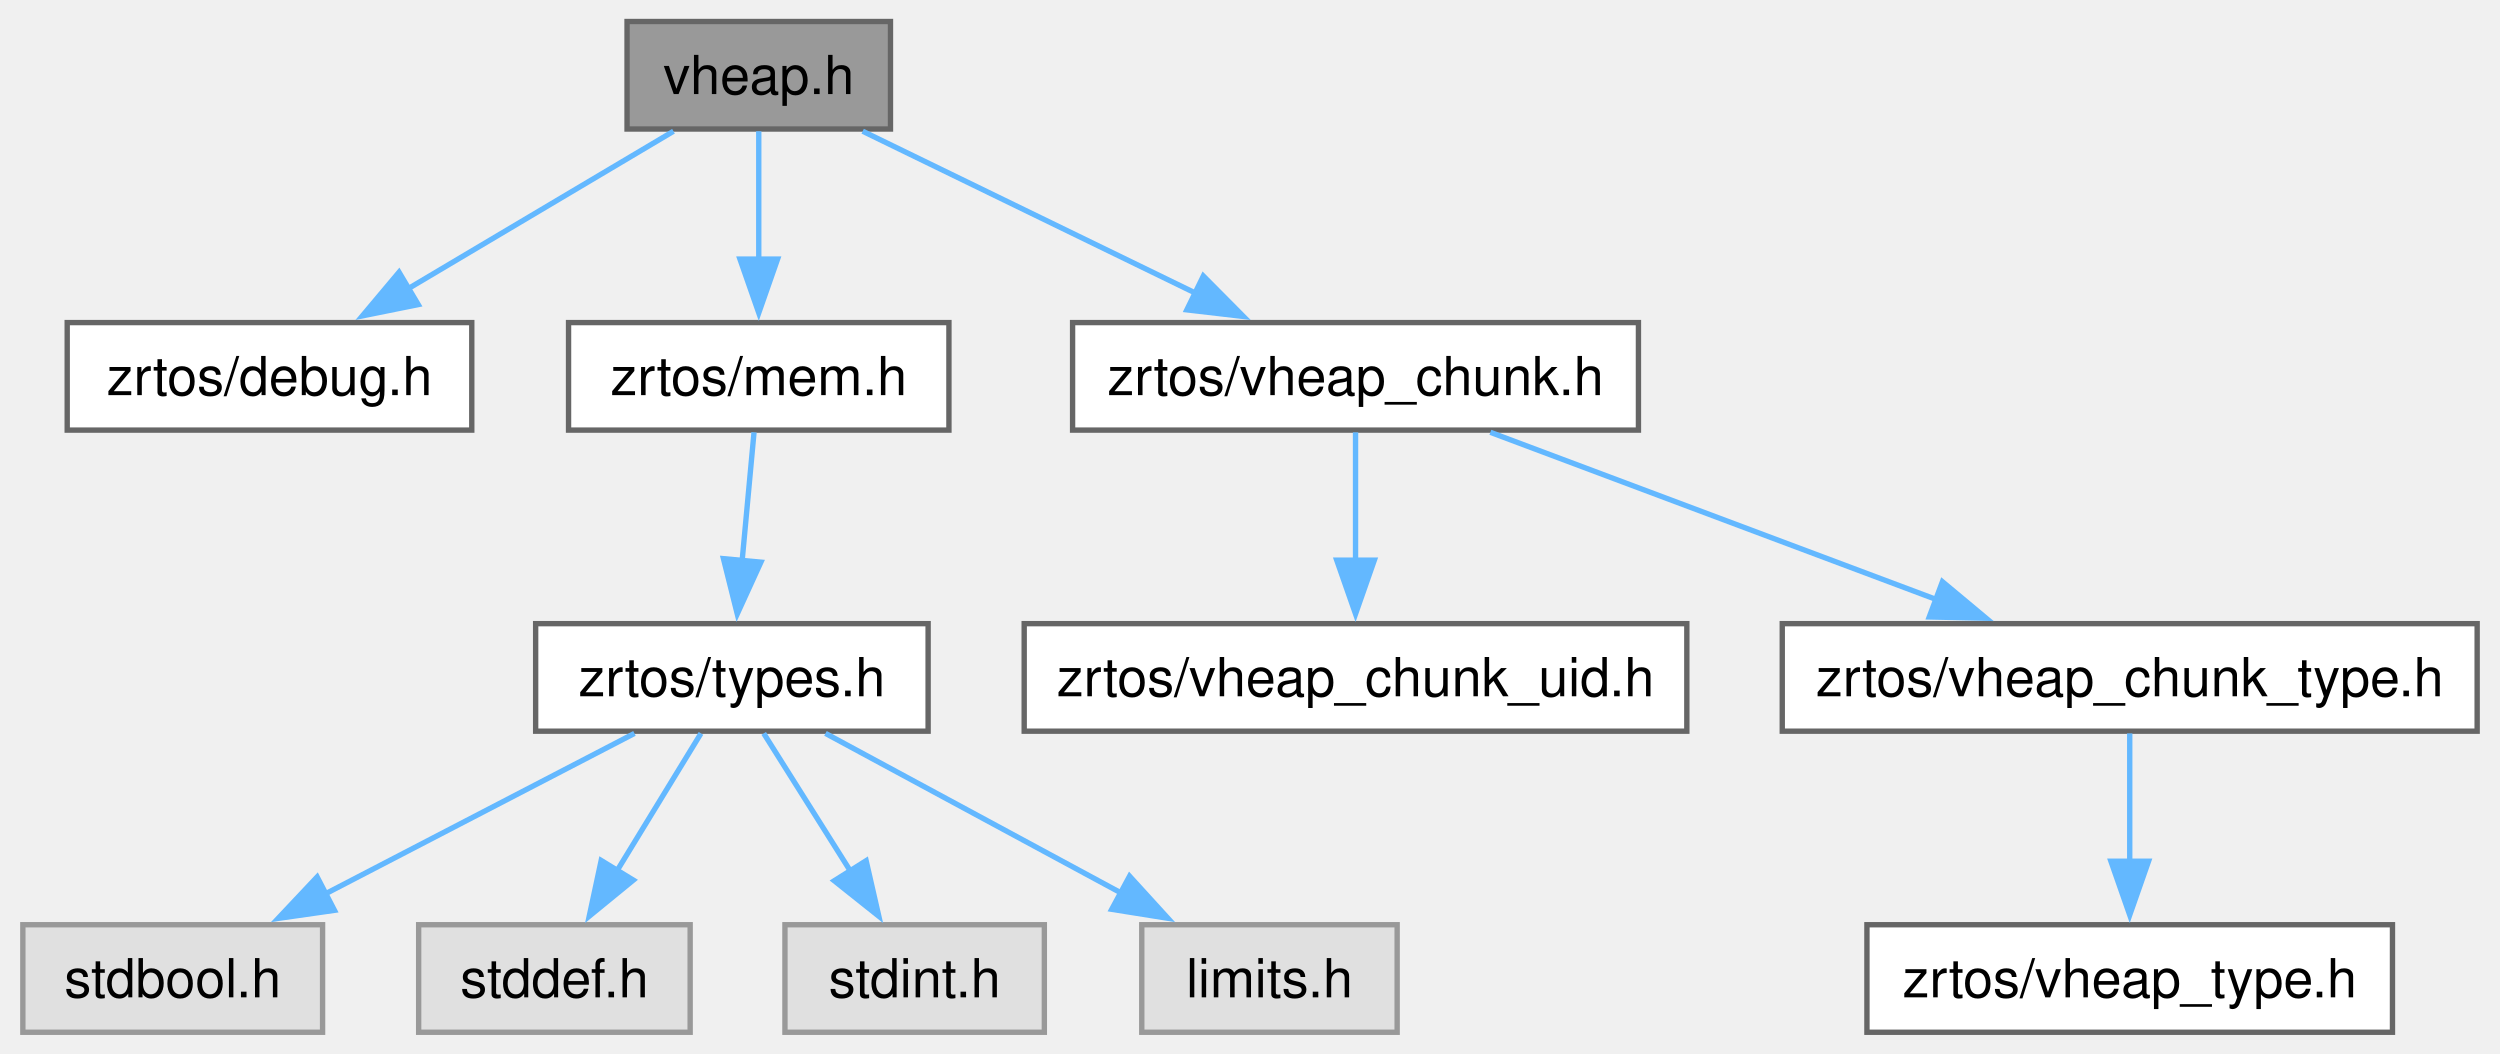
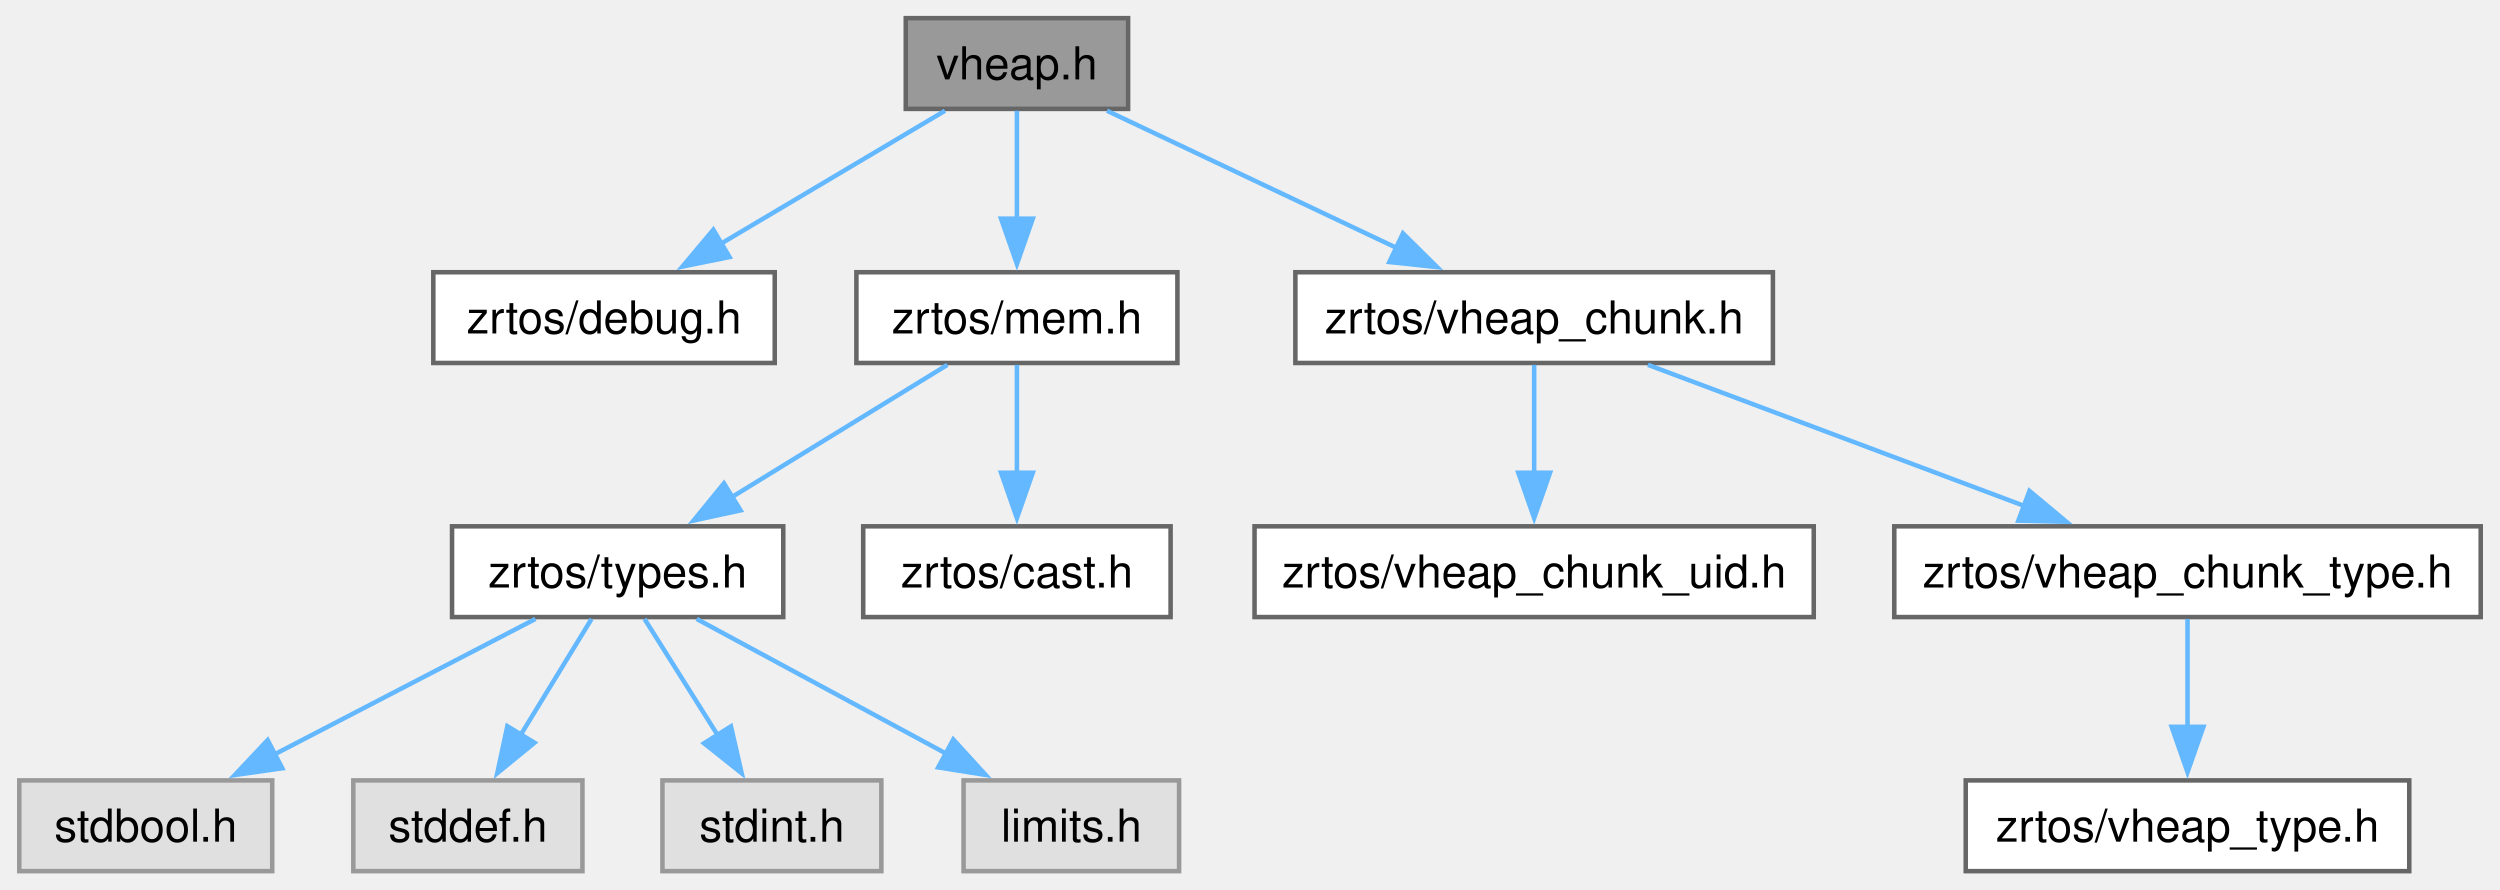
- <svg xmlns="http://www.w3.org/2000/svg" xmlns:xlink="http://www.w3.org/1999/xlink" width="465pt" height="196pt" viewBox="0.00 0.00 464.50 196.00">
+ <svg xmlns="http://www.w3.org/2000/svg" xmlns:xlink="http://www.w3.org/1999/xlink" width="551pt" height="196pt" viewBox="0.00 0.00 550.50 196.00">
  <g id="graph0" class="graph" transform="scale(1 1) rotate(0) translate(4 192)">
    <g id="Node000001" class="node">
      <g id="a_Node000001">
        <a xlink:title=" ">
-           <polygon fill="#999999" stroke="#666666" points="161.38,-188 112.38,-188 112.38,-168 161.38,-168 161.38,-188" />
-           <text text-anchor="middle" x="136.88" y="-174.5" font-family="Helvetica,sans-Serif" font-size="10.00">vheap.h</text>
+           <polygon fill="#999999" stroke="#666666" points="244.38,-188 195.38,-188 195.38,-168 244.38,-168 244.38,-188" />
+           <text text-anchor="middle" x="219.88" y="-174.5" font-family="Helvetica,sans-Serif" font-size="10.00">vheap.h</text>
        </a>
      </g>
    </g>
    <g id="Node000002" class="node">
      <g id="a_Node000002">
        <a xlink:href="debug_8h.html" target="_top" xlink:title=" ">
-           <polygon fill="white" stroke="#666666" points="83.5,-132 8.25,-132 8.25,-112 83.5,-112 83.5,-132" />
-           <text text-anchor="middle" x="45.88" y="-118.5" font-family="Helvetica,sans-Serif" font-size="10.00">zrtos/debug.h</text>
+           <polygon fill="white" stroke="#666666" points="166.5,-132 91.25,-132 91.25,-112 166.5,-112 166.5,-132" />
+           <text text-anchor="middle" x="128.88" y="-118.5" font-family="Helvetica,sans-Serif" font-size="10.00">zrtos/debug.h</text>
        </a>
      </g>
    </g>
    <g id="edge1_Node000001_Node000002" class="edge">
      <g id="a_edge1_Node000001_Node000002">
        <a xlink:title=" ">
-           <path fill="none" stroke="#63b8ff" d="M121.02,-167.59C107.41,-159.51 87.51,-147.71 71.61,-138.27" />
-           <polygon fill="#63b8ff" stroke="#63b8ff" points="73.54,-135.35 63.15,-133.25 69.97,-141.37 73.54,-135.35" />
+           <path fill="none" stroke="#63b8ff" d="M204.02,-167.59C190.41,-159.51 170.51,-147.71 154.61,-138.27" />
+           <polygon fill="#63b8ff" stroke="#63b8ff" points="156.54,-135.35 146.15,-133.25 152.97,-141.37 156.54,-135.35" />
        </a>
      </g>
    </g>
    <g id="Node000003" class="node">
      <g id="a_Node000003">
        <a xlink:href="mem_8h.html" target="_top" xlink:title=" ">
-           <polygon fill="white" stroke="#666666" points="172.25,-132 101.5,-132 101.5,-112 172.25,-112 172.25,-132" />
-           <text text-anchor="middle" x="136.88" y="-118.5" font-family="Helvetica,sans-Serif" font-size="10.00">zrtos/mem.h</text>
+           <polygon fill="white" stroke="#666666" points="255.25,-132 184.5,-132 184.5,-112 255.25,-112 255.25,-132" />
+           <text text-anchor="middle" x="219.88" y="-118.5" font-family="Helvetica,sans-Serif" font-size="10.00">zrtos/mem.h</text>
        </a>
      </g>
    </g>
    <g id="edge2_Node000001_Node000003" class="edge">
      <g id="a_edge2_Node000001_Node000003">
        <a xlink:title=" ">
-           <path fill="none" stroke="#63b8ff" d="M136.88,-167.59C136.88,-161.01 136.88,-151.96 136.88,-143.73" />
-           <polygon fill="#63b8ff" stroke="#63b8ff" points="140.38,-143.81 136.88,-133.81 133.38,-143.81 140.38,-143.81" />
-         </a>
-       </g>
-     </g>
-     <g id="Node000009" class="node">
-       <g id="a_Node000009">
+           <path fill="none" stroke="#63b8ff" d="M219.88,-167.59C219.88,-161.01 219.88,-151.96 219.88,-143.73" />
+           <polygon fill="#63b8ff" stroke="#63b8ff" points="223.38,-143.81 219.88,-133.81 216.38,-143.81 223.38,-143.81" />
+         </a>
+       </g>
+     </g>
+     <g id="Node000010" class="node">
+       <g id="a_Node000010">
        <a xlink:href="vheap__chunk_8h.html" target="_top" xlink:title=" ">
-           <polygon fill="white" stroke="#666666" points="300.5,-132 195.25,-132 195.25,-112 300.5,-112 300.5,-132" />
-           <text text-anchor="middle" x="247.88" y="-118.5" font-family="Helvetica,sans-Serif" font-size="10.00">zrtos/vheap_chunk.h</text>
-         </a>
-       </g>
-     </g>
-     <g id="edge8_Node000001_Node000009" class="edge">
-       <g id="a_edge8_Node000001_Node000009">
-         <a xlink:title=" ">
-           <path fill="none" stroke="#63b8ff" d="M156.21,-167.59C173.29,-159.28 198.48,-147.03 218.13,-137.47" />
-           <polygon fill="#63b8ff" stroke="#63b8ff" points="219.57,-140.66 227.03,-133.14 216.5,-134.37 219.57,-140.66" />
+           <polygon fill="white" stroke="#666666" points="386.5,-132 281.25,-132 281.25,-112 386.5,-112 386.5,-132" />
+           <text text-anchor="middle" x="333.88" y="-118.5" font-family="Helvetica,sans-Serif" font-size="10.00">zrtos/vheap_chunk.h</text>
+         </a>
+       </g>
+     </g>
+     <g id="edge9_Node000001_Node000010" class="edge">
+       <g id="a_edge9_Node000001_Node000010">
+         <a xlink:title=" ">
+           <path fill="none" stroke="#63b8ff" d="M239.73,-167.59C257.36,-159.24 283.38,-146.92 303.6,-137.34" />
+           <polygon fill="#63b8ff" stroke="#63b8ff" points="304.96,-140.57 312.49,-133.13 301.96,-134.25 304.96,-140.57" />
        </a>
      </g>
    </g>
    <g id="Node000004" class="node">
      <g id="a_Node000004">
        <a xlink:href="types_8h.html" target="_top" xlink:title=" ">
          <polygon fill="white" stroke="#666666" points="168.38,-76 95.38,-76 95.38,-56 168.38,-56 168.38,-76" />
          <text text-anchor="middle" x="131.88" y="-62.5" font-family="Helvetica,sans-Serif" font-size="10.00">zrtos/types.h</text>
        </a>
      </g>
    </g>
    <g id="edge3_Node000003_Node000004" class="edge">
      <g id="a_edge3_Node000003_Node000004">
        <a xlink:title=" ">
-           <path fill="none" stroke="#63b8ff" d="M136,-111.59C135.39,-105.01 134.56,-95.96 133.79,-87.73" />
-           <polygon fill="#63b8ff" stroke="#63b8ff" points="137.28,-87.44 132.88,-77.81 130.31,-88.09 137.28,-87.44" />
+           <path fill="none" stroke="#63b8ff" d="M204.55,-111.59C191.38,-103.51 172.14,-91.71 156.77,-82.27" />
+           <polygon fill="#63b8ff" stroke="#63b8ff" points="158.97,-79.52 148.61,-77.27 155.31,-85.48 158.97,-79.52" />
+         </a>
+       </g>
+     </g>
+     <g id="Node000009" class="node">
+       <g id="a_Node000009">
+         <a xlink:href="cast_8h.html" target="_top" xlink:title=" ">
+           <polygon fill="white" stroke="#666666" points="253.75,-76 186,-76 186,-56 253.75,-56 253.75,-76" />
+           <text text-anchor="middle" x="219.88" y="-62.5" font-family="Helvetica,sans-Serif" font-size="10.00">zrtos/cast.h</text>
+         </a>
+       </g>
+     </g>
+     <g id="edge8_Node000003_Node000009" class="edge">
+       <g id="a_edge8_Node000003_Node000009">
+         <a xlink:title=" ">
+           <path fill="none" stroke="#63b8ff" d="M219.88,-111.59C219.88,-105.01 219.88,-95.96 219.88,-87.73" />
+           <polygon fill="#63b8ff" stroke="#63b8ff" points="223.38,-87.81 219.88,-77.81 216.38,-87.81 223.38,-87.81" />
        </a>
      </g>
    </g>
    <g id="Node000005" class="node">
      <g id="a_Node000005">
        <a xlink:title=" ">
          <polygon fill="#e0e0e0" stroke="#999999" points="55.75,-20 0,-20 0,0 55.75,0 55.75,-20" />
          <text text-anchor="middle" x="27.88" y="-6.5" font-family="Helvetica,sans-Serif" font-size="10.00">stdbool.h</text>
        </a>
      </g>
    </g>
    <g id="edge4_Node000004_Node000005" class="edge">
      <g id="a_edge4_Node000004_Node000005">
        <a xlink:title=" ">
          <path fill="none" stroke="#63b8ff" d="M113.76,-55.59C97.9,-47.36 74.59,-35.26 56.26,-25.74" />
          <polygon fill="#63b8ff" stroke="#63b8ff" points="57.96,-22.68 47.48,-21.18 54.74,-28.89 57.96,-22.68" />
        </a>
      </g>
    </g>
    <g id="Node000006" class="node">
      <g id="a_Node000006">
        <a xlink:title=" ">
          <polygon fill="#e0e0e0" stroke="#999999" points="124.12,-20 73.62,-20 73.62,0 124.12,0 124.12,-20" />
          <text text-anchor="middle" x="98.88" y="-6.5" font-family="Helvetica,sans-Serif" font-size="10.00">stddef.h</text>
        </a>
      </g>
    </g>
    <g id="edge5_Node000004_Node000006" class="edge">
      <g id="a_edge5_Node000004_Node000006">
        <a xlink:title=" ">
          <path fill="none" stroke="#63b8ff" d="M126.13,-55.59C121.82,-48.55 115.78,-38.67 110.49,-30" />
          <polygon fill="#63b8ff" stroke="#63b8ff" points="113.55,-28.3 105.35,-21.59 107.57,-31.95 113.55,-28.3" />
        </a>
      </g>
    </g>
    <g id="Node000007" class="node">
      <g id="a_Node000007">
        <a xlink:title=" ">
          <polygon fill="#e0e0e0" stroke="#999999" points="190,-20 141.75,-20 141.75,0 190,0 190,-20" />
          <text text-anchor="middle" x="165.88" y="-6.5" font-family="Helvetica,sans-Serif" font-size="10.00">stdint.h</text>
        </a>
      </g>
    </g>
    <g id="edge6_Node000004_Node000007" class="edge">
      <g id="a_edge6_Node000004_Node000007">
        <a xlink:title=" ">
          <path fill="none" stroke="#63b8ff" d="M137.8,-55.59C142.23,-48.55 148.45,-38.67 153.91,-30" />
          <polygon fill="#63b8ff" stroke="#63b8ff" points="156.85,-31.91 159.21,-21.58 150.92,-28.18 156.85,-31.91" />
        </a>
      </g>
    </g>
    <g id="Node000008" class="node">
      <g id="a_Node000008">
        <a xlink:title=" ">
          <polygon fill="#e0e0e0" stroke="#999999" points="255.62,-20 208.12,-20 208.12,0 255.62,0 255.62,-20" />
          <text text-anchor="middle" x="231.88" y="-6.5" font-family="Helvetica,sans-Serif" font-size="10.00">limits.h</text>
        </a>
      </g>
    </g>
    <g id="edge7_Node000004_Node000008" class="edge">
      <g id="a_edge7_Node000004_Node000008">
        <a xlink:title=" ">
          <path fill="none" stroke="#63b8ff" d="M149.29,-55.59C164.54,-47.36 186.95,-35.26 204.58,-25.74" />
          <polygon fill="#63b8ff" stroke="#63b8ff" points="205.85,-29.03 212.99,-21.2 202.53,-22.87 205.85,-29.03" />
        </a>
      </g>
    </g>
-     <g id="Node000010" class="node">
-       <g id="a_Node000010">
-         <a xlink:href="vheap__chunk__uid_8h.html" target="_top" xlink:title=" ">
-           <polygon fill="white" stroke="#666666" points="309.5,-76 186.25,-76 186.25,-56 309.5,-56 309.5,-76" />
-           <text text-anchor="middle" x="247.88" y="-62.5" font-family="Helvetica,sans-Serif" font-size="10.00">zrtos/vheap_chunk_uid.h</text>
-         </a>
-       </g>
-     </g>
-     <g id="edge9_Node000009_Node000010" class="edge">
-       <g id="a_edge9_Node000009_Node000010">
-         <a xlink:title=" ">
-           <path fill="none" stroke="#63b8ff" d="M247.88,-111.59C247.88,-105.01 247.88,-95.96 247.88,-87.73" />
-           <polygon fill="#63b8ff" stroke="#63b8ff" points="251.38,-87.81 247.88,-77.81 244.38,-87.81 251.38,-87.81" />
-         </a>
-       </g>
-     </g>
    <g id="Node000011" class="node">
      <g id="a_Node000011">
-         <a xlink:href="vheap__chunk__type_8h.html" target="_top" xlink:title=" ">
-           <polygon fill="white" stroke="#666666" points="456.5,-76 327.25,-76 327.25,-56 456.5,-56 456.5,-76" />
-           <text text-anchor="middle" x="391.88" y="-62.5" font-family="Helvetica,sans-Serif" font-size="10.00">zrtos/vheap_chunk_type.h</text>
-         </a>
-       </g>
-     </g>
-     <g id="edge10_Node000009_Node000011" class="edge">
-       <g id="a_edge10_Node000009_Node000011">
-         <a xlink:title=" ">
-           <path fill="none" stroke="#63b8ff" d="M272.96,-111.59C295.94,-102.97 330.23,-90.12 356.09,-80.42" />
-           <polygon fill="#63b8ff" stroke="#63b8ff" points="357.04,-83.8 365.18,-77.01 354.59,-77.25 357.04,-83.8" />
+         <a xlink:href="vheap__chunk__uid_8h.html" target="_top" xlink:title=" ">
+           <polygon fill="white" stroke="#666666" points="395.5,-76 272.25,-76 272.25,-56 395.5,-56 395.5,-76" />
+           <text text-anchor="middle" x="333.88" y="-62.5" font-family="Helvetica,sans-Serif" font-size="10.00">zrtos/vheap_chunk_uid.h</text>
+         </a>
+       </g>
+     </g>
+     <g id="edge10_Node000010_Node000011" class="edge">
+       <g id="a_edge10_Node000010_Node000011">
+         <a xlink:title=" ">
+           <path fill="none" stroke="#63b8ff" d="M333.88,-111.59C333.88,-105.01 333.88,-95.96 333.88,-87.73" />
+           <polygon fill="#63b8ff" stroke="#63b8ff" points="337.38,-87.81 333.88,-77.81 330.38,-87.81 337.38,-87.81" />
        </a>
      </g>
    </g>
    <g id="Node000012" class="node">
      <g id="a_Node000012">
+         <a xlink:href="vheap__chunk__type_8h.html" target="_top" xlink:title=" ">
+           <polygon fill="white" stroke="#666666" points="542.5,-76 413.25,-76 413.25,-56 542.5,-56 542.5,-76" />
+           <text text-anchor="middle" x="477.88" y="-62.5" font-family="Helvetica,sans-Serif" font-size="10.00">zrtos/vheap_chunk_type.h</text>
+         </a>
+       </g>
+     </g>
+     <g id="edge11_Node000010_Node000012" class="edge">
+       <g id="a_edge11_Node000010_Node000012">
+         <a xlink:title=" ">
+           <path fill="none" stroke="#63b8ff" d="M358.96,-111.59C381.94,-102.97 416.23,-90.12 442.09,-80.42" />
+           <polygon fill="#63b8ff" stroke="#63b8ff" points="443.04,-83.8 451.18,-77.01 440.59,-77.25 443.04,-83.8" />
+         </a>
+       </g>
+     </g>
+     <g id="Node000013" class="node">
+       <g id="a_Node000013">
        <a xlink:href="vheap__type_8h.html" target="_top" xlink:title=" ">
-           <polygon fill="white" stroke="#666666" points="440.75,-20 343,-20 343,0 440.75,0 440.75,-20" />
-           <text text-anchor="middle" x="391.88" y="-6.5" font-family="Helvetica,sans-Serif" font-size="10.00">zrtos/vheap_type.h</text>
-         </a>
-       </g>
-     </g>
-     <g id="edge11_Node000011_Node000012" class="edge">
-       <g id="a_edge11_Node000011_Node000012">
-         <a xlink:title=" ">
-           <path fill="none" stroke="#63b8ff" d="M391.88,-55.59C391.88,-49.01 391.88,-39.96 391.88,-31.73" />
-           <polygon fill="#63b8ff" stroke="#63b8ff" points="395.38,-31.81 391.88,-21.81 388.38,-31.81 395.38,-31.81" />
+           <polygon fill="white" stroke="#666666" points="526.75,-20 429,-20 429,0 526.75,0 526.75,-20" />
+           <text text-anchor="middle" x="477.88" y="-6.5" font-family="Helvetica,sans-Serif" font-size="10.00">zrtos/vheap_type.h</text>
+         </a>
+       </g>
+     </g>
+     <g id="edge12_Node000012_Node000013" class="edge">
+       <g id="a_edge12_Node000012_Node000013">
+         <a xlink:title=" ">
+           <path fill="none" stroke="#63b8ff" d="M477.88,-55.59C477.88,-49.01 477.88,-39.96 477.88,-31.73" />
+           <polygon fill="#63b8ff" stroke="#63b8ff" points="481.38,-31.81 477.88,-21.81 474.38,-31.81 481.38,-31.81" />
        </a>
      </g>
    </g>
  </g>
</svg>
